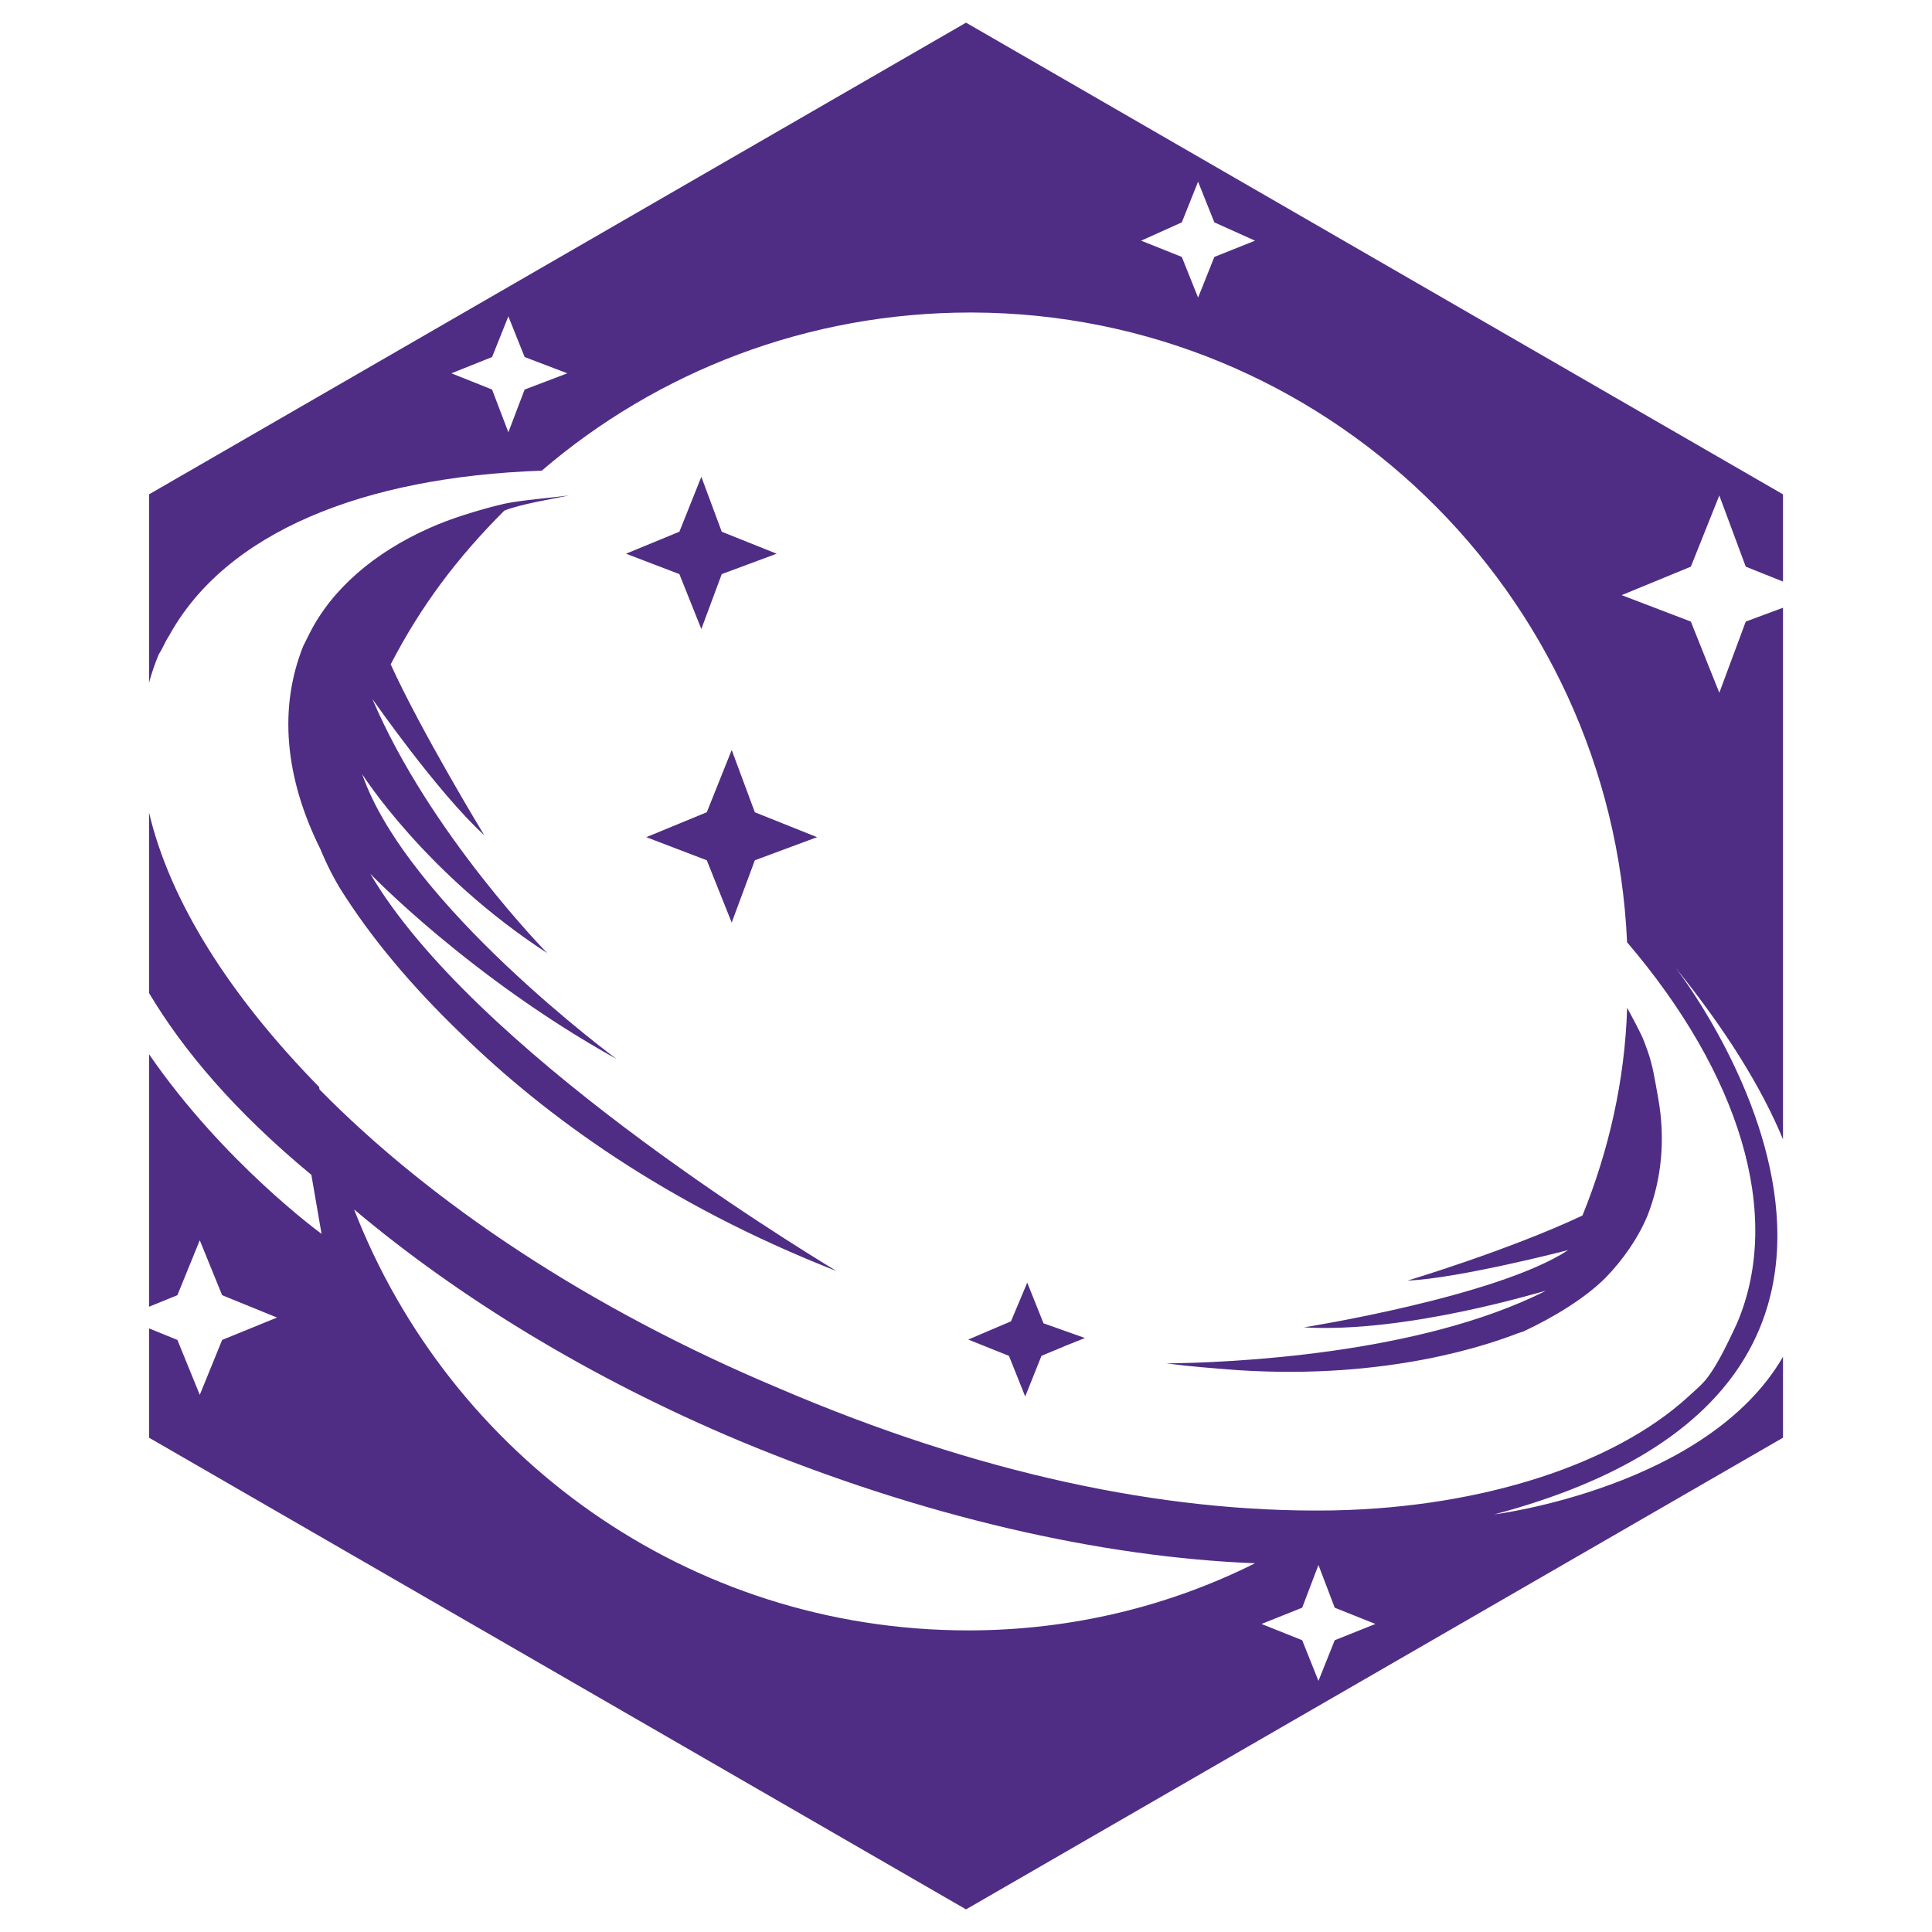
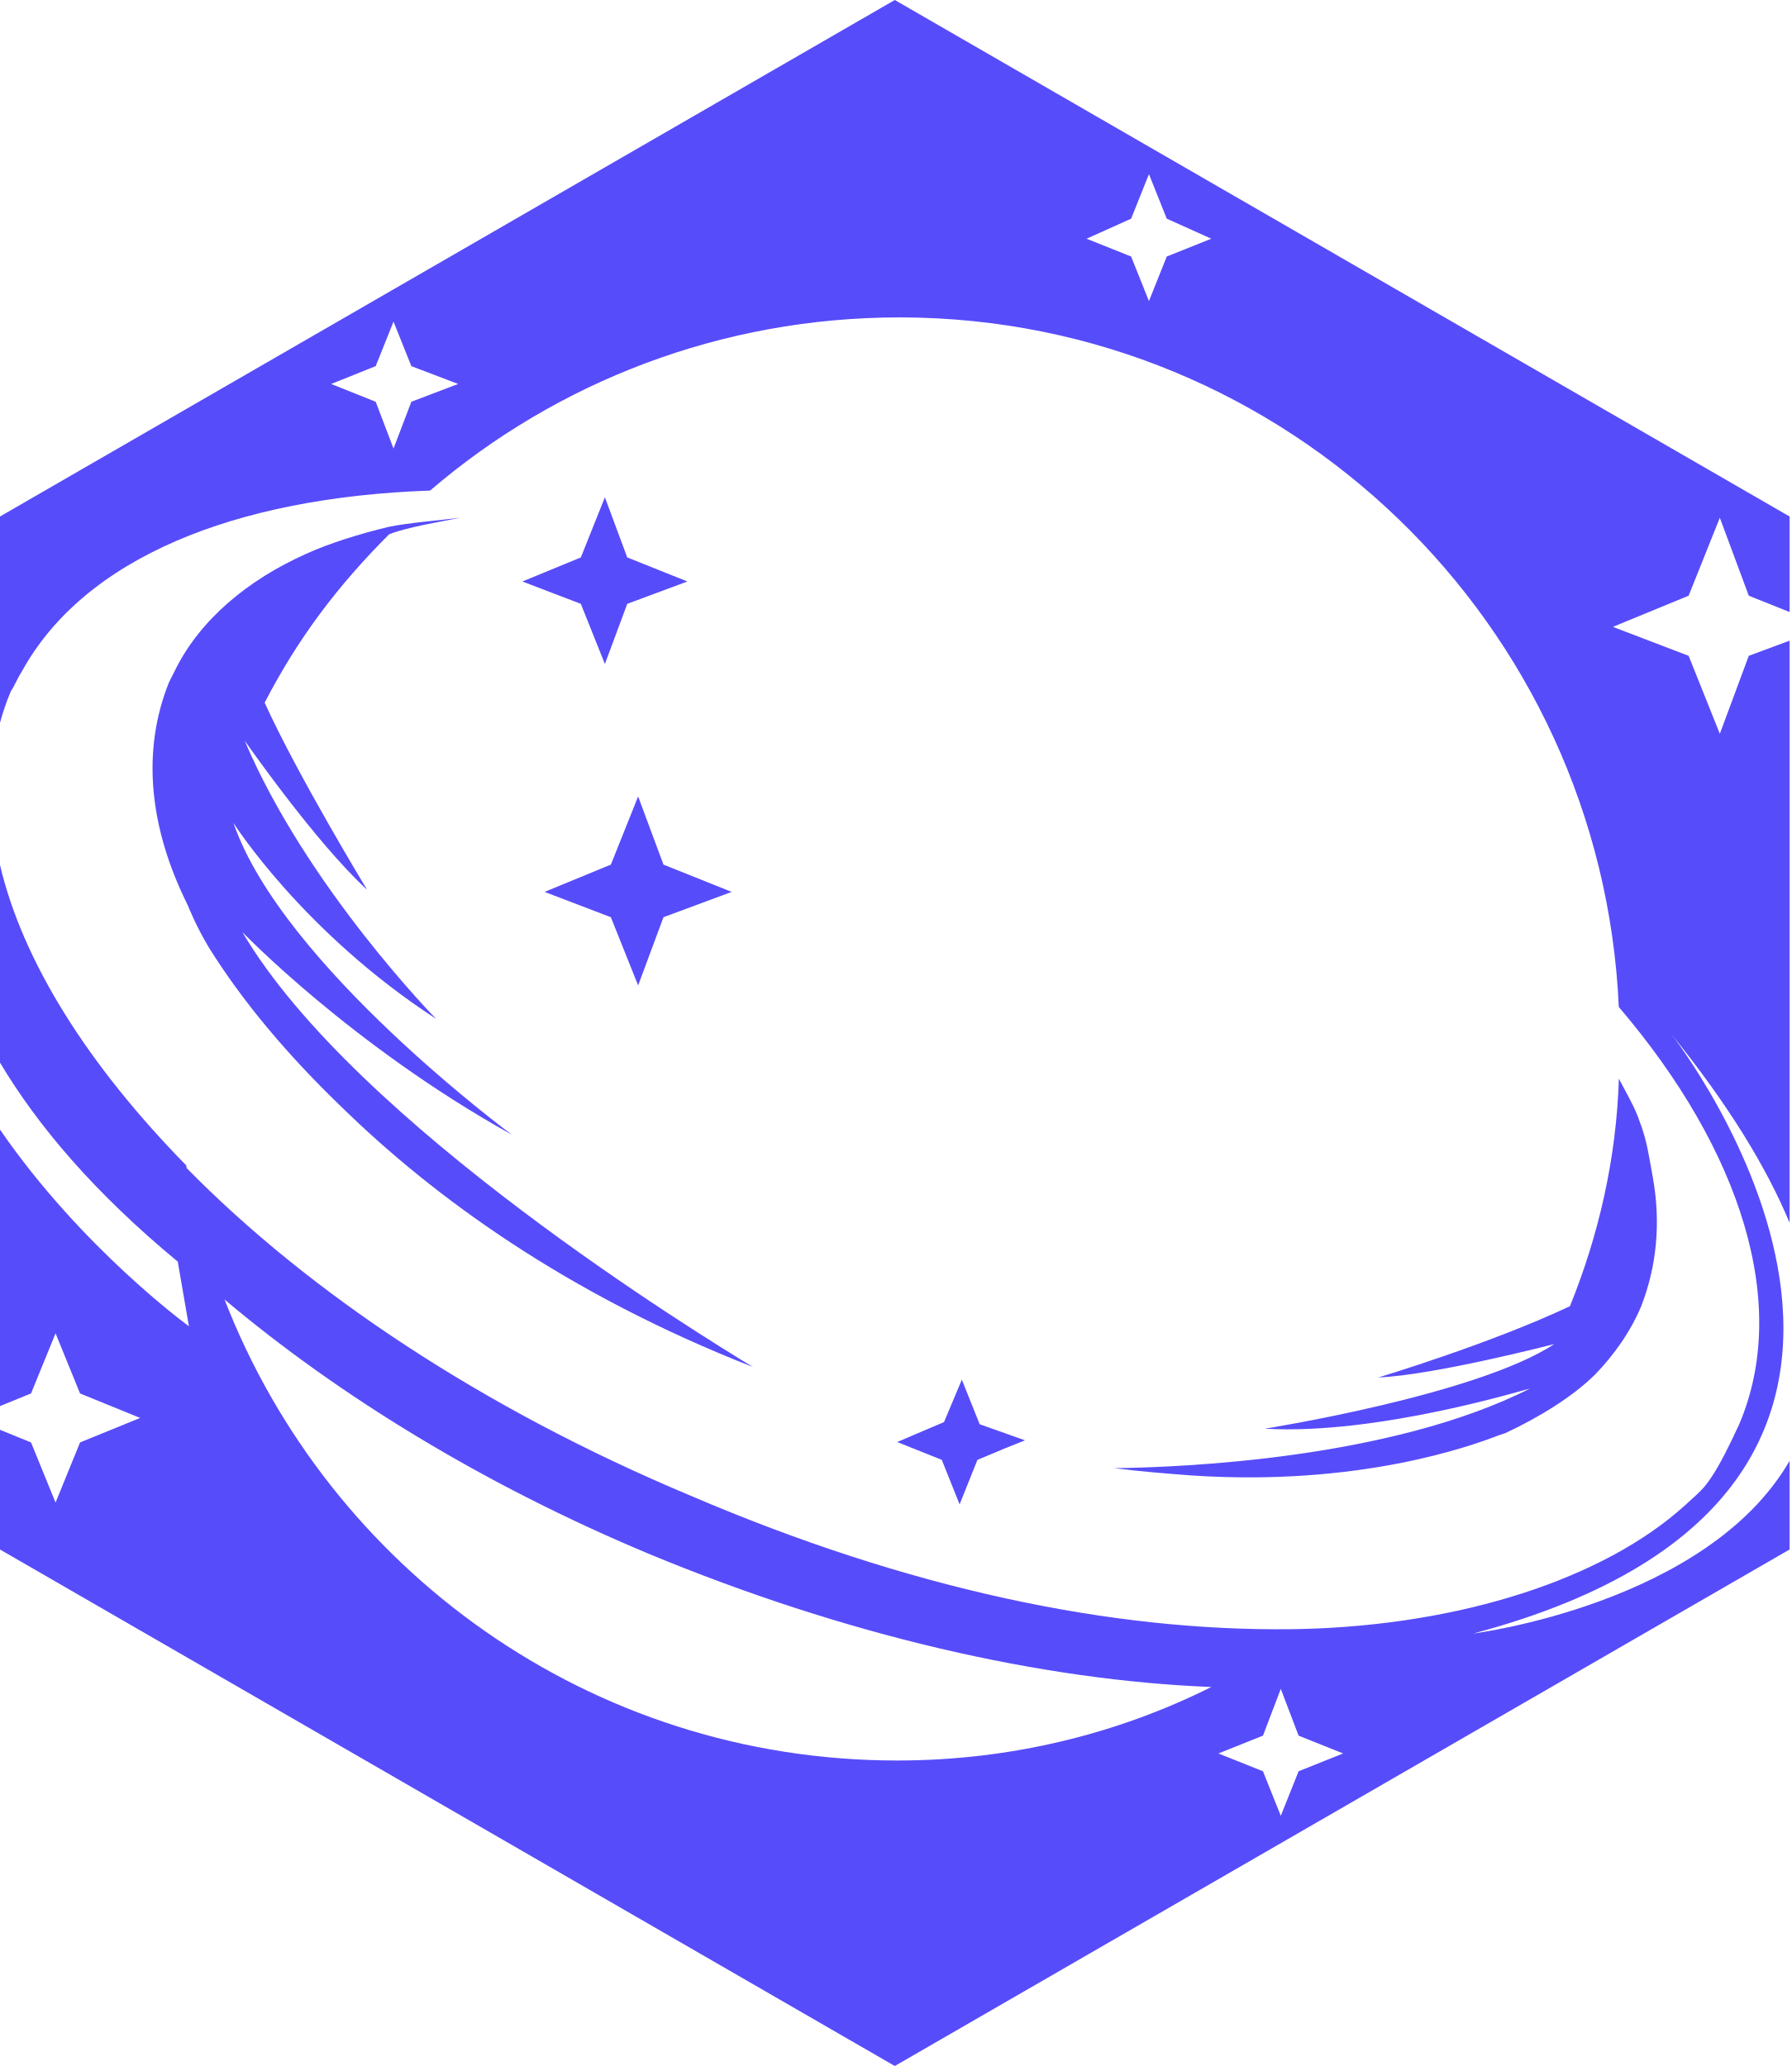
- <svg xmlns="http://www.w3.org/2000/svg" width="100%" height="100%" viewBox="0 0 256 256" version="1.1" xml:space="preserve" style="fill-rule:evenodd;clip-rule:evenodd;stroke-linejoin:round;stroke-miterlimit:2;">
-   <g id="template-hex" transform="matrix(1.73611,0,0,1.73611,317.535,-613.382)">
-     <path d="M-171.524,405.414L-171.524,391.038L-109.17,355.038L-46.816,391.038L-46.816,397.695L-49.659,396.558L-51.677,391.125L-53.85,396.558L-59.128,398.731L-53.85,400.749L-51.677,406.182L-49.659,400.749L-46.816,399.693L-46.816,440.264C-48.418,436.414 -51.062,432.06 -55.036,427.139C-55.036,427.139 -30.356,458.649 -68.851,468.893C-68.851,468.893 -52.586,466.846 -46.816,456.859L-46.816,463.038L-109.17,499.038L-171.524,463.038L-171.524,454.695L-169.361,455.576L-167.653,459.767L-165.946,455.576L-161.755,453.868L-165.946,452.161L-167.653,447.97L-169.361,452.161L-171.524,453.042L-171.524,433.77C-165.827,442.056 -158.36,447.477 -158.36,447.477L-159.136,442.975C-164.956,438.163 -168.91,433.487 -171.524,429.102L-171.524,415.327C-169.942,422.065 -165.395,429.278 -158.545,436.268C-158.535,436.331 -158.525,436.393 -158.515,436.456C-149.978,445.148 -137.871,453.22 -123.435,459.273C-108.223,465.793 -94.089,468.748 -81.516,468.592L-80.979,468.583C-69.712,468.334 -59.731,465.055 -54.126,459.977C-53.013,458.969 -52.784,458.777 -52.281,458.026C-51.648,457.081 -51.012,455.793 -50.326,454.306C-46.779,445.98 -50.151,435.256 -58.717,425.224C-59.908,398.522 -81.821,377.245 -108.686,377.161L-108.844,377.161C-121.242,377.161 -132.711,381.648 -141.553,389.231C-155.187,389.706 -165.661,393.935 -170.002,401.841C-170.312,402.307 -170.467,402.773 -170.778,403.238C-171.076,403.95 -171.325,404.676 -171.524,405.414ZM-86.618,477.254L-83.513,478.495L-82.272,481.6L-81.03,478.495L-77.925,477.254L-81.03,476.012L-82.272,472.752L-83.513,476.012L-86.618,477.254ZM-126.384,463.309C-112.57,469.052 -98.91,472.157 -87.113,472.622C-93.632,475.882 -101.083,477.745 -108.999,477.745C-130.42,477.745 -148.581,464.396 -155.876,445.614C-147.96,452.288 -137.871,458.497 -126.384,463.309ZM-101.711,456.081L-101.722,456.079L-100.094,455.43L-103.256,454.306L-104.498,451.202L-105.74,454.158L-107.792,455.031L-108.999,455.548L-105.895,456.79L-104.653,459.894L-103.411,456.79L-101.711,456.081ZM-67.09,455.082L-66.624,454.927C-64.298,453.842 -61.908,452.378 -60.356,450.828C-59.047,449.474 -57.892,447.846 -57.155,446.08C-56.086,443.33 -55.768,440.279 -56.351,437.075C-56.611,435.643 -56.742,434.68 -57.142,433.541C-57.543,432.401 -57.615,432.274 -58.712,430.22C-58.882,435.763 -60.12,441.15 -62.122,446.08C-67.71,448.718 -75.472,451.047 -75.472,451.047C-71.591,450.891 -63.209,448.718 -63.209,448.718C-68.642,452.288 -83.388,454.617 -83.388,454.617C-75.472,455.082 -65.072,451.823 -64.916,451.823C-74.61,456.734 -89.187,457.313 -93.883,457.369C-92.023,457.606 -90.267,457.741 -88.51,457.876C-76.869,458.653 -69.108,455.859 -67.09,455.082ZM-139.456,391.125C-140.808,391.295 -143.142,391.487 -144.39,391.752L-144.388,391.75C-146.396,392.222 -148.599,392.917 -150.133,393.615C-154.324,395.477 -157.584,398.271 -159.291,401.686C-159.446,401.997 -159.602,402.307 -159.757,402.618C-161.616,407.265 -161.21,412.576 -158.431,418.152C-158.431,418.152 -157.891,419.543 -156.963,421.089C-154.635,424.814 -151.53,428.54 -147.65,432.265C-141.33,438.43 -132.103,445.208 -119.055,450.317C-122.609,448.158 -146.808,433.336 -154.635,420.002C-154.635,420.002 -147.029,427.919 -135.853,434.128C-135.853,434.128 -151.841,422.331 -155.256,412.396C-155.256,412.396 -150.444,420.002 -141.13,426.056C-141.13,426.056 -150.133,416.898 -154.479,406.653C-154.479,406.653 -149.512,413.793 -145.942,417.053C-145.942,417.053 -150.754,409.137 -153.082,404.015C-150.754,399.513 -147.98,395.852 -144.41,392.281C-143.228,391.795 -140.682,391.374 -139.456,391.125ZM-120.536,417.203L-123.108,416.175L-125.289,415.302L-127.055,410.549L-128.956,415.302L-133.573,417.203L-128.956,418.968L-127.055,423.721L-125.289,418.968L-120.536,417.203ZM-123.622,395.568L-127.814,393.891L-129.372,389.699L-131.048,393.891L-135.121,395.568L-131.048,397.126L-129.372,401.318L-127.814,397.126L-123.622,395.568ZM-169.951,401.789L-169.952,401.79L-169.944,401.783L-169.951,401.789ZM-169.899,401.736L-169.9,401.737L-169.899,401.736L-169.899,401.736ZM-139.599,381.8L-142.859,380.558L-144.101,377.453L-145.343,380.558L-148.447,381.8L-145.343,383.041L-144.101,386.301L-142.859,383.041L-139.599,381.8ZM-87.113,371.677L-90.218,370.28L-91.459,367.175L-92.701,370.28L-95.806,371.677L-92.701,372.918L-91.459,376.023L-90.218,372.918L-87.113,371.677Z" style="fill:rgb(79,45,132);" />
+ <svg xmlns="http://www.w3.org/2000/svg" width="100%" height="100%" viewBox="0 0 444 512" version="1.1" xml:space="preserve" style="fill-rule:evenodd;clip-rule:evenodd;stroke-linejoin:round;stroke-miterlimit:2;">
+   <g transform="matrix(1,0,0,1,-178.297,-44)">
+     <g id="template-hex" transform="matrix(3.55556,0,0,3.55556,788.161,-1218.36)">
+       <path d="M-171.524,405.414L-171.524,391.038L-109.17,355.038L-46.816,391.038L-46.816,397.695L-49.659,396.558L-51.677,391.125L-53.85,396.558L-59.128,398.731L-53.85,400.749L-51.677,406.182L-49.659,400.749L-46.816,399.693L-46.816,440.264C-48.418,436.414 -51.062,432.06 -55.036,427.139C-55.036,427.139 -30.356,458.649 -68.851,468.893C-68.851,468.893 -52.586,466.846 -46.816,456.859L-46.816,463.038L-109.17,499.038L-171.524,463.038L-171.524,454.695L-169.361,455.576L-167.653,459.767L-165.946,455.576L-161.755,453.868L-165.946,452.161L-167.653,447.97L-169.361,452.161L-171.524,453.042L-171.524,433.77C-165.827,442.056 -158.36,447.477 -158.36,447.477L-159.136,442.975C-164.956,438.163 -168.91,433.487 -171.524,429.102L-171.524,415.327C-169.942,422.065 -165.395,429.278 -158.545,436.268C-158.535,436.331 -158.525,436.393 -158.515,436.456C-149.978,445.148 -137.871,453.22 -123.435,459.273C-108.223,465.793 -94.089,468.748 -81.516,468.592L-80.979,468.583C-69.712,468.334 -59.731,465.055 -54.126,459.977C-53.013,458.969 -52.784,458.777 -52.281,458.026C-51.648,457.081 -51.012,455.793 -50.326,454.306C-46.779,445.98 -50.151,435.256 -58.717,425.224C-59.908,398.522 -81.821,377.245 -108.686,377.161L-108.844,377.161C-121.242,377.161 -132.711,381.648 -141.553,389.231C-155.187,389.706 -165.661,393.935 -170.002,401.841C-170.312,402.307 -170.467,402.773 -170.778,403.238C-171.076,403.95 -171.325,404.676 -171.524,405.414ZM-86.618,477.254L-83.513,478.495L-82.272,481.6L-81.03,478.495L-77.925,477.254L-81.03,476.012L-82.272,472.752L-83.513,476.012L-86.618,477.254ZM-126.384,463.309C-112.57,469.052 -98.91,472.157 -87.113,472.622C-93.632,475.882 -101.083,477.745 -108.999,477.745C-130.42,477.745 -148.581,464.396 -155.876,445.614C-147.96,452.288 -137.871,458.497 -126.384,463.309ZM-101.711,456.081L-101.722,456.079L-100.094,455.43L-103.256,454.306L-104.498,451.202L-105.74,454.158L-107.792,455.031L-108.999,455.548L-105.895,456.79L-104.653,459.894L-103.411,456.79L-101.711,456.081ZM-67.09,455.082L-66.624,454.927C-64.298,453.842 -61.908,452.378 -60.356,450.828C-59.047,449.474 -57.892,447.846 -57.155,446.08C-56.086,443.33 -55.768,440.279 -56.351,437.075C-56.611,435.643 -56.742,434.68 -57.142,433.541C-57.543,432.401 -57.615,432.274 -58.712,430.22C-58.882,435.763 -60.12,441.15 -62.122,446.08C-67.71,448.718 -75.472,451.047 -75.472,451.047C-71.591,450.891 -63.209,448.718 -63.209,448.718C-68.642,452.288 -83.388,454.617 -83.388,454.617C-75.472,455.082 -65.072,451.823 -64.916,451.823C-74.61,456.734 -89.187,457.313 -93.883,457.369C-92.023,457.606 -90.267,457.741 -88.51,457.876C-76.869,458.653 -69.108,455.859 -67.09,455.082ZM-139.456,391.125C-140.808,391.295 -143.142,391.487 -144.39,391.752L-144.388,391.75C-146.396,392.222 -148.599,392.917 -150.133,393.615C-154.324,395.477 -157.584,398.271 -159.291,401.686C-159.446,401.997 -159.602,402.307 -159.757,402.618C-161.616,407.265 -161.21,412.576 -158.431,418.152C-158.431,418.152 -157.891,419.543 -156.963,421.089C-154.635,424.814 -151.53,428.54 -147.65,432.265C-141.33,438.43 -132.103,445.208 -119.055,450.317C-122.609,448.158 -146.808,433.336 -154.635,420.002C-154.635,420.002 -147.029,427.919 -135.853,434.128C-135.853,434.128 -151.841,422.331 -155.256,412.396C-155.256,412.396 -150.444,420.002 -141.13,426.056C-141.13,426.056 -150.133,416.898 -154.479,406.653C-154.479,406.653 -149.512,413.793 -145.942,417.053C-145.942,417.053 -150.754,409.137 -153.082,404.015C-150.754,399.513 -147.98,395.852 -144.41,392.281C-143.228,391.795 -140.682,391.374 -139.456,391.125ZM-120.536,417.203L-125.289,415.302L-127.055,410.549L-128.956,415.302L-133.573,417.203L-128.956,418.968L-127.055,423.721L-125.289,418.968L-120.536,417.203ZM-123.622,395.568L-127.814,393.891L-129.372,389.699L-131.048,393.891L-135.121,395.568L-131.048,397.126L-129.372,401.318L-127.814,397.126L-123.622,395.568ZM-169.951,401.789L-169.951,401.789ZM-169.899,401.736L-169.899,401.736ZM-139.599,381.8L-142.859,380.558L-144.101,377.453L-145.343,380.558L-148.447,381.8L-145.343,383.041L-144.101,386.301L-142.859,383.041L-139.599,381.8ZM-87.113,371.677L-90.218,370.28L-91.459,367.175L-92.701,370.28L-95.806,371.677L-92.701,372.918L-91.459,376.023L-90.218,372.918L-87.113,371.677Z" style="fill:rgb(87,76,250);" />
+     </g>
  </g>
</svg>
